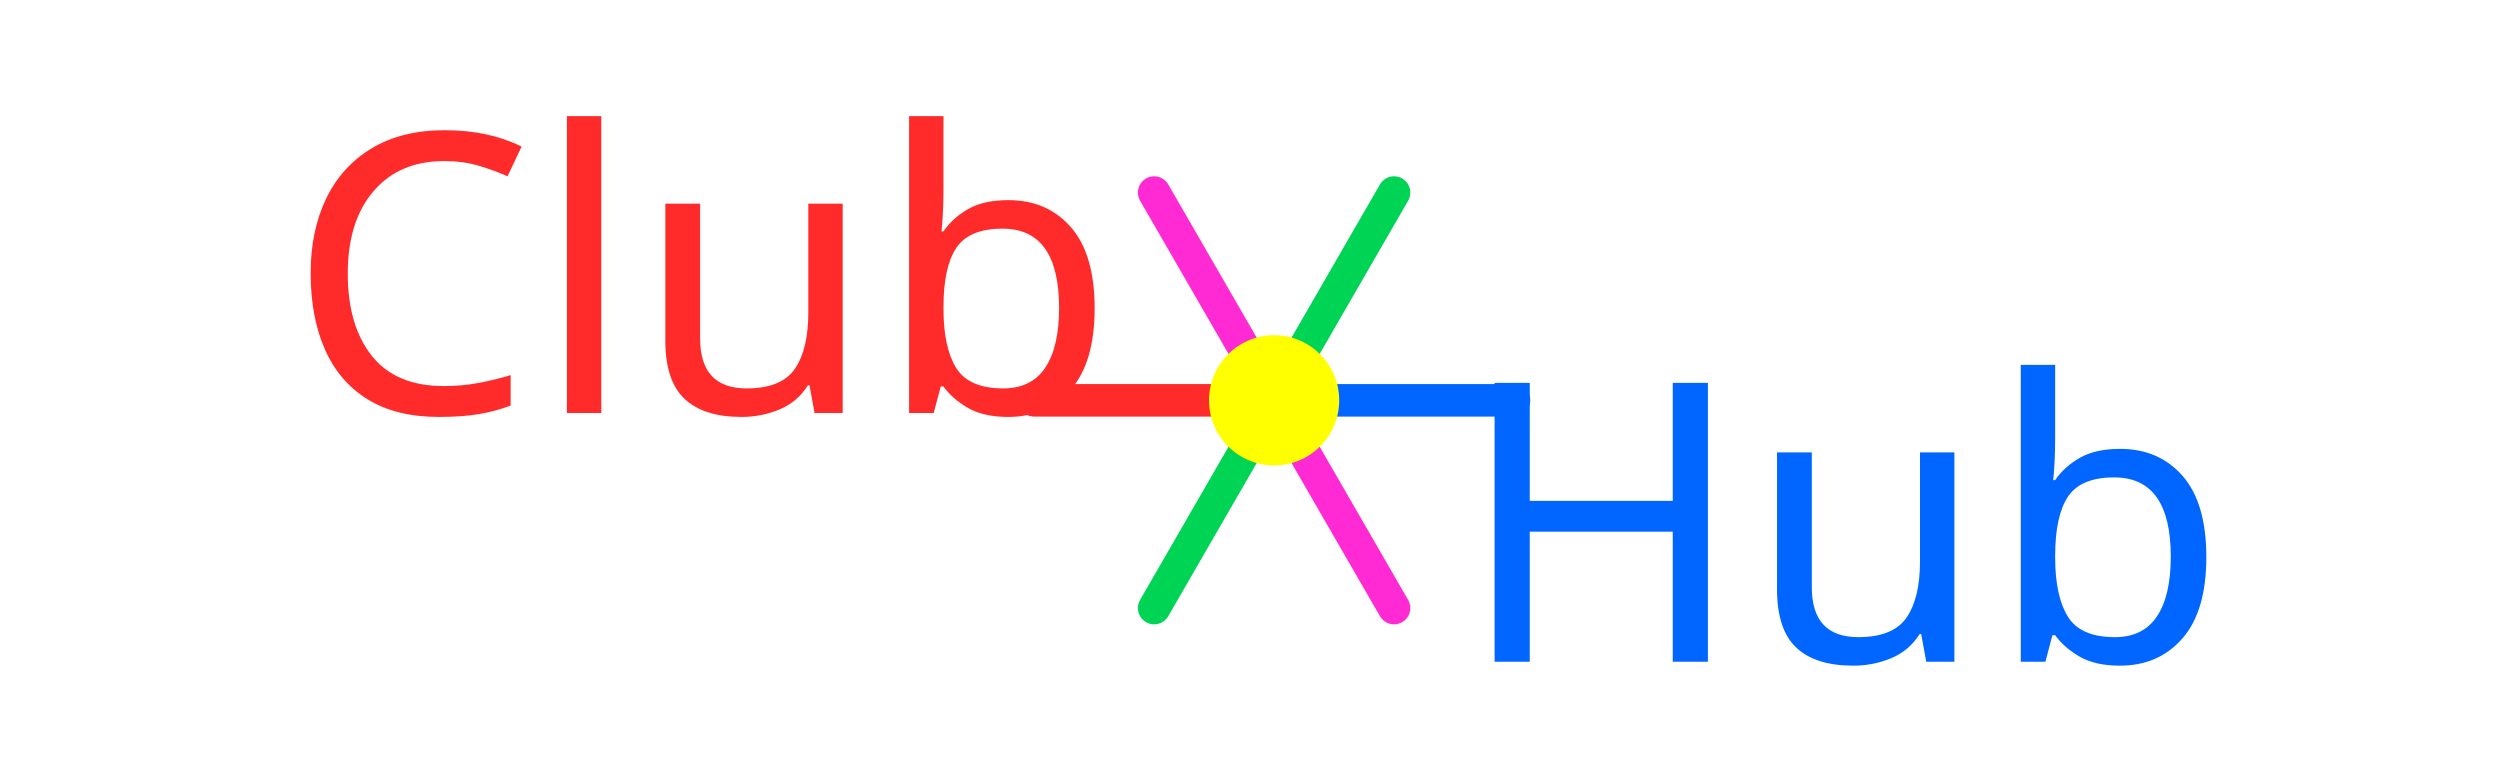
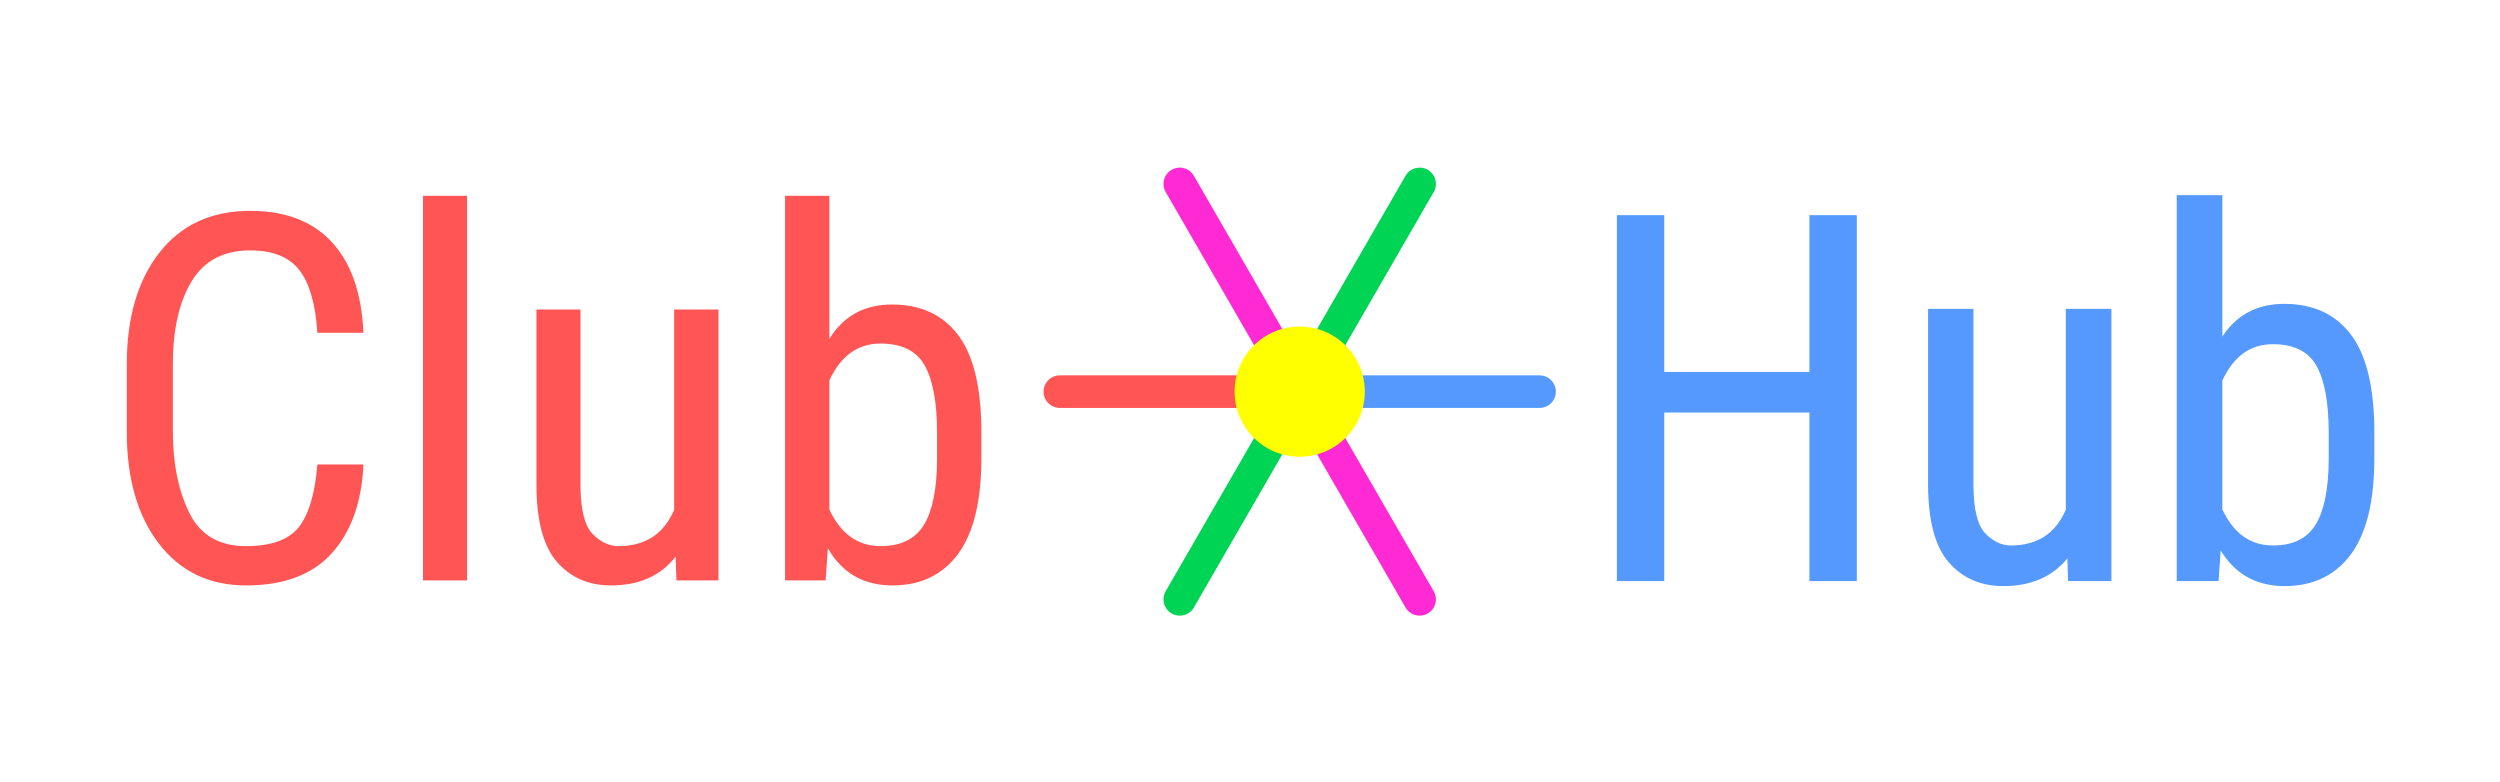
<svg xmlns="http://www.w3.org/2000/svg" width="1920" height="600" id="svg2985" version="1.1">
  <defs id="defs2987" />
  <g id="layer1" style="display:inline" transform="translate(0,-480)">
-     <text xml:space="preserve" style="font-size:300px;font-style:normal;font-variant:normal;font-weight:normal;font-stretch:normal;line-height:125%;letter-spacing:0px;word-spacing:0px;fill:#ff2a2a;fill-opacity:1;stroke:none;font-family:Rockwell;-inkscape-font-specification:Rockwell" x="220.282" y="797.205" id="text2993">
-       <tspan id="tspan2995" x="220.282" y="797.205" style="font-style:normal;font-variant:normal;font-weight:normal;font-stretch:normal;font-family:Roboto Slab;-inkscape-font-specification:Roboto Slab">Club</tspan>
+     <text xml:space="preserve" style="font-size:393.829px;font-style:normal;font-variant:normal;font-weight:normal;font-stretch:normal;line-height:125%;letter-spacing:0px;word-spacing:0px;fill:#ff5555;fill-opacity:1;stroke:none;font-family:Rockwell;-inkscape-font-specification:Rockwell" x="73.348" y="925.763" id="text2993">
+       <tspan id="tspan2995" x="73.348" y="925.763" style="font-size:393.829px;font-style:normal;font-variant:normal;font-stretch:normal;text-align:start;line-height:125%;writing-mode:lr-tb;text-anchor:start;font-family:Roboto Condensed;-inkscape-font-specification:'Roboto Condensed, Semi-Light';fill:#ff5555">Club</tspan>
    </text>
-     <text xml:space="preserve" style="font-size:40px;font-style:normal;font-weight:normal;line-height:125%;letter-spacing:0px;word-spacing:0px;fill:#0066ff;fill-opacity:1;stroke:none;font-family:Sans" x="1118.762" y="988.234" id="text3773">
-       <tspan id="tspan3775" x="1118.762" y="988.234" style="font-size:300px;font-style:normal;font-variant:normal;font-weight:normal;font-stretch:normal;fill:#0066ff;stroke:none;font-family:Roboto Slab;-inkscape-font-specification:Roboto Slab">Hub</tspan>
+     <text xml:space="preserve" style="font-size:52.511px;font-style:normal;font-weight:normal;line-height:125%;letter-spacing:0px;word-spacing:0px;fill:#5599ff;fill-opacity:1;stroke:#5599ff;font-family:Sans" x="1212.064" y="925.763" id="text3773">
+       <tspan id="tspan3775" x="1212.064" y="925.763" style="font-size:393.829px;font-style:normal;font-variant:normal;font-stretch:normal;text-align:start;line-height:125%;writing-mode:lr-tb;text-anchor:start;fill:#5599ff;stroke:#5599ff;font-family:Roboto Condensed;-inkscape-font-specification:'Roboto Condensed, Semi-Light'">Hub</tspan>
    </text>
  </g>
  <g id="layer2" style="display:inline" transform="translate(0,-480)">
-     <g id="g4145" transform="translate(-30.70451,247.4429)">
+     <g id="g4145" transform="translate(-11.04727,240.7763)">
      <g id="g4122" style="display:inline">
-         <path style="fill:none;stroke:#ff2a2a;stroke-width:25;stroke-linecap:round;stroke-linejoin:miter;stroke-miterlimit:4;stroke-opacity:1;stroke-dasharray:none" d="m 1009.219,540 -184.219,0" id="path3949" />
-         <path style="fill:none;stroke:#0066ff;stroke-width:25;stroke-linecap:round;stroke-linejoin:miter;stroke-miterlimit:4;stroke-opacity:1;stroke-dasharray:none" d="m 1009.219,540 184.219,0" id="path3949-6" />
+         <path style="fill:#ff5555;stroke:#ff5555;stroke-width:25;stroke-linecap:round;stroke-linejoin:miter;stroke-miterlimit:4;stroke-opacity:1;stroke-dasharray:none" d="m 1009.219,540 -184.219,0" id="path3949" />
+         <path style="fill:#80b3ff;stroke:#5599ff;stroke-width:25;stroke-linecap:round;stroke-linejoin:miter;stroke-miterlimit:4;stroke-opacity:1;stroke-dasharray:none" d="m 1009.219,540 184.219,0" id="path3949-6" />
        <path style="fill:none;stroke:#00d455;stroke-width:25;stroke-linecap:round;stroke-linejoin:miter;stroke-miterlimit:4;stroke-opacity:1;stroke-dasharray:none;display:inline" d="M 1009.219,540 917.109,699.538" id="path3949-1" />
        <path style="fill:none;stroke:#ff2ad4;stroke-width:25;stroke-linecap:round;stroke-linejoin:miter;stroke-miterlimit:4;stroke-opacity:1;stroke-dasharray:none;display:inline" d="m 1009.219,540 92.109,159.538" id="path3949-4" />
        <path style="fill:none;stroke:#00d455;stroke-width:25;stroke-linecap:round;stroke-linejoin:miter;stroke-miterlimit:4;stroke-opacity:1;stroke-dasharray:none;display:inline" d="M 1009.219,540 1101.328,380.462" id="path3949-2" />
        <path style="fill:none;stroke:#ff2ad4;stroke-width:25;stroke-linecap:round;stroke-linejoin:miter;stroke-miterlimit:4;stroke-opacity:1;stroke-dasharray:none;display:inline" d="M 1009.219,540 917.11,380.462" id="path3949-3" />
        <path style="fill:#ffff00;stroke:none" id="path3929" d="m 1073.333,391.667 c 0,27.614 -22.386,50 -50,50 -27.614,0 -50,-22.386 -50,-50 0,-27.614 22.386,-50 50,-50 27.614,0 50,22.386 50,50 z" transform="translate(-14.11456,148.3333)" />
      </g>
    </g>
  </g>
</svg>
